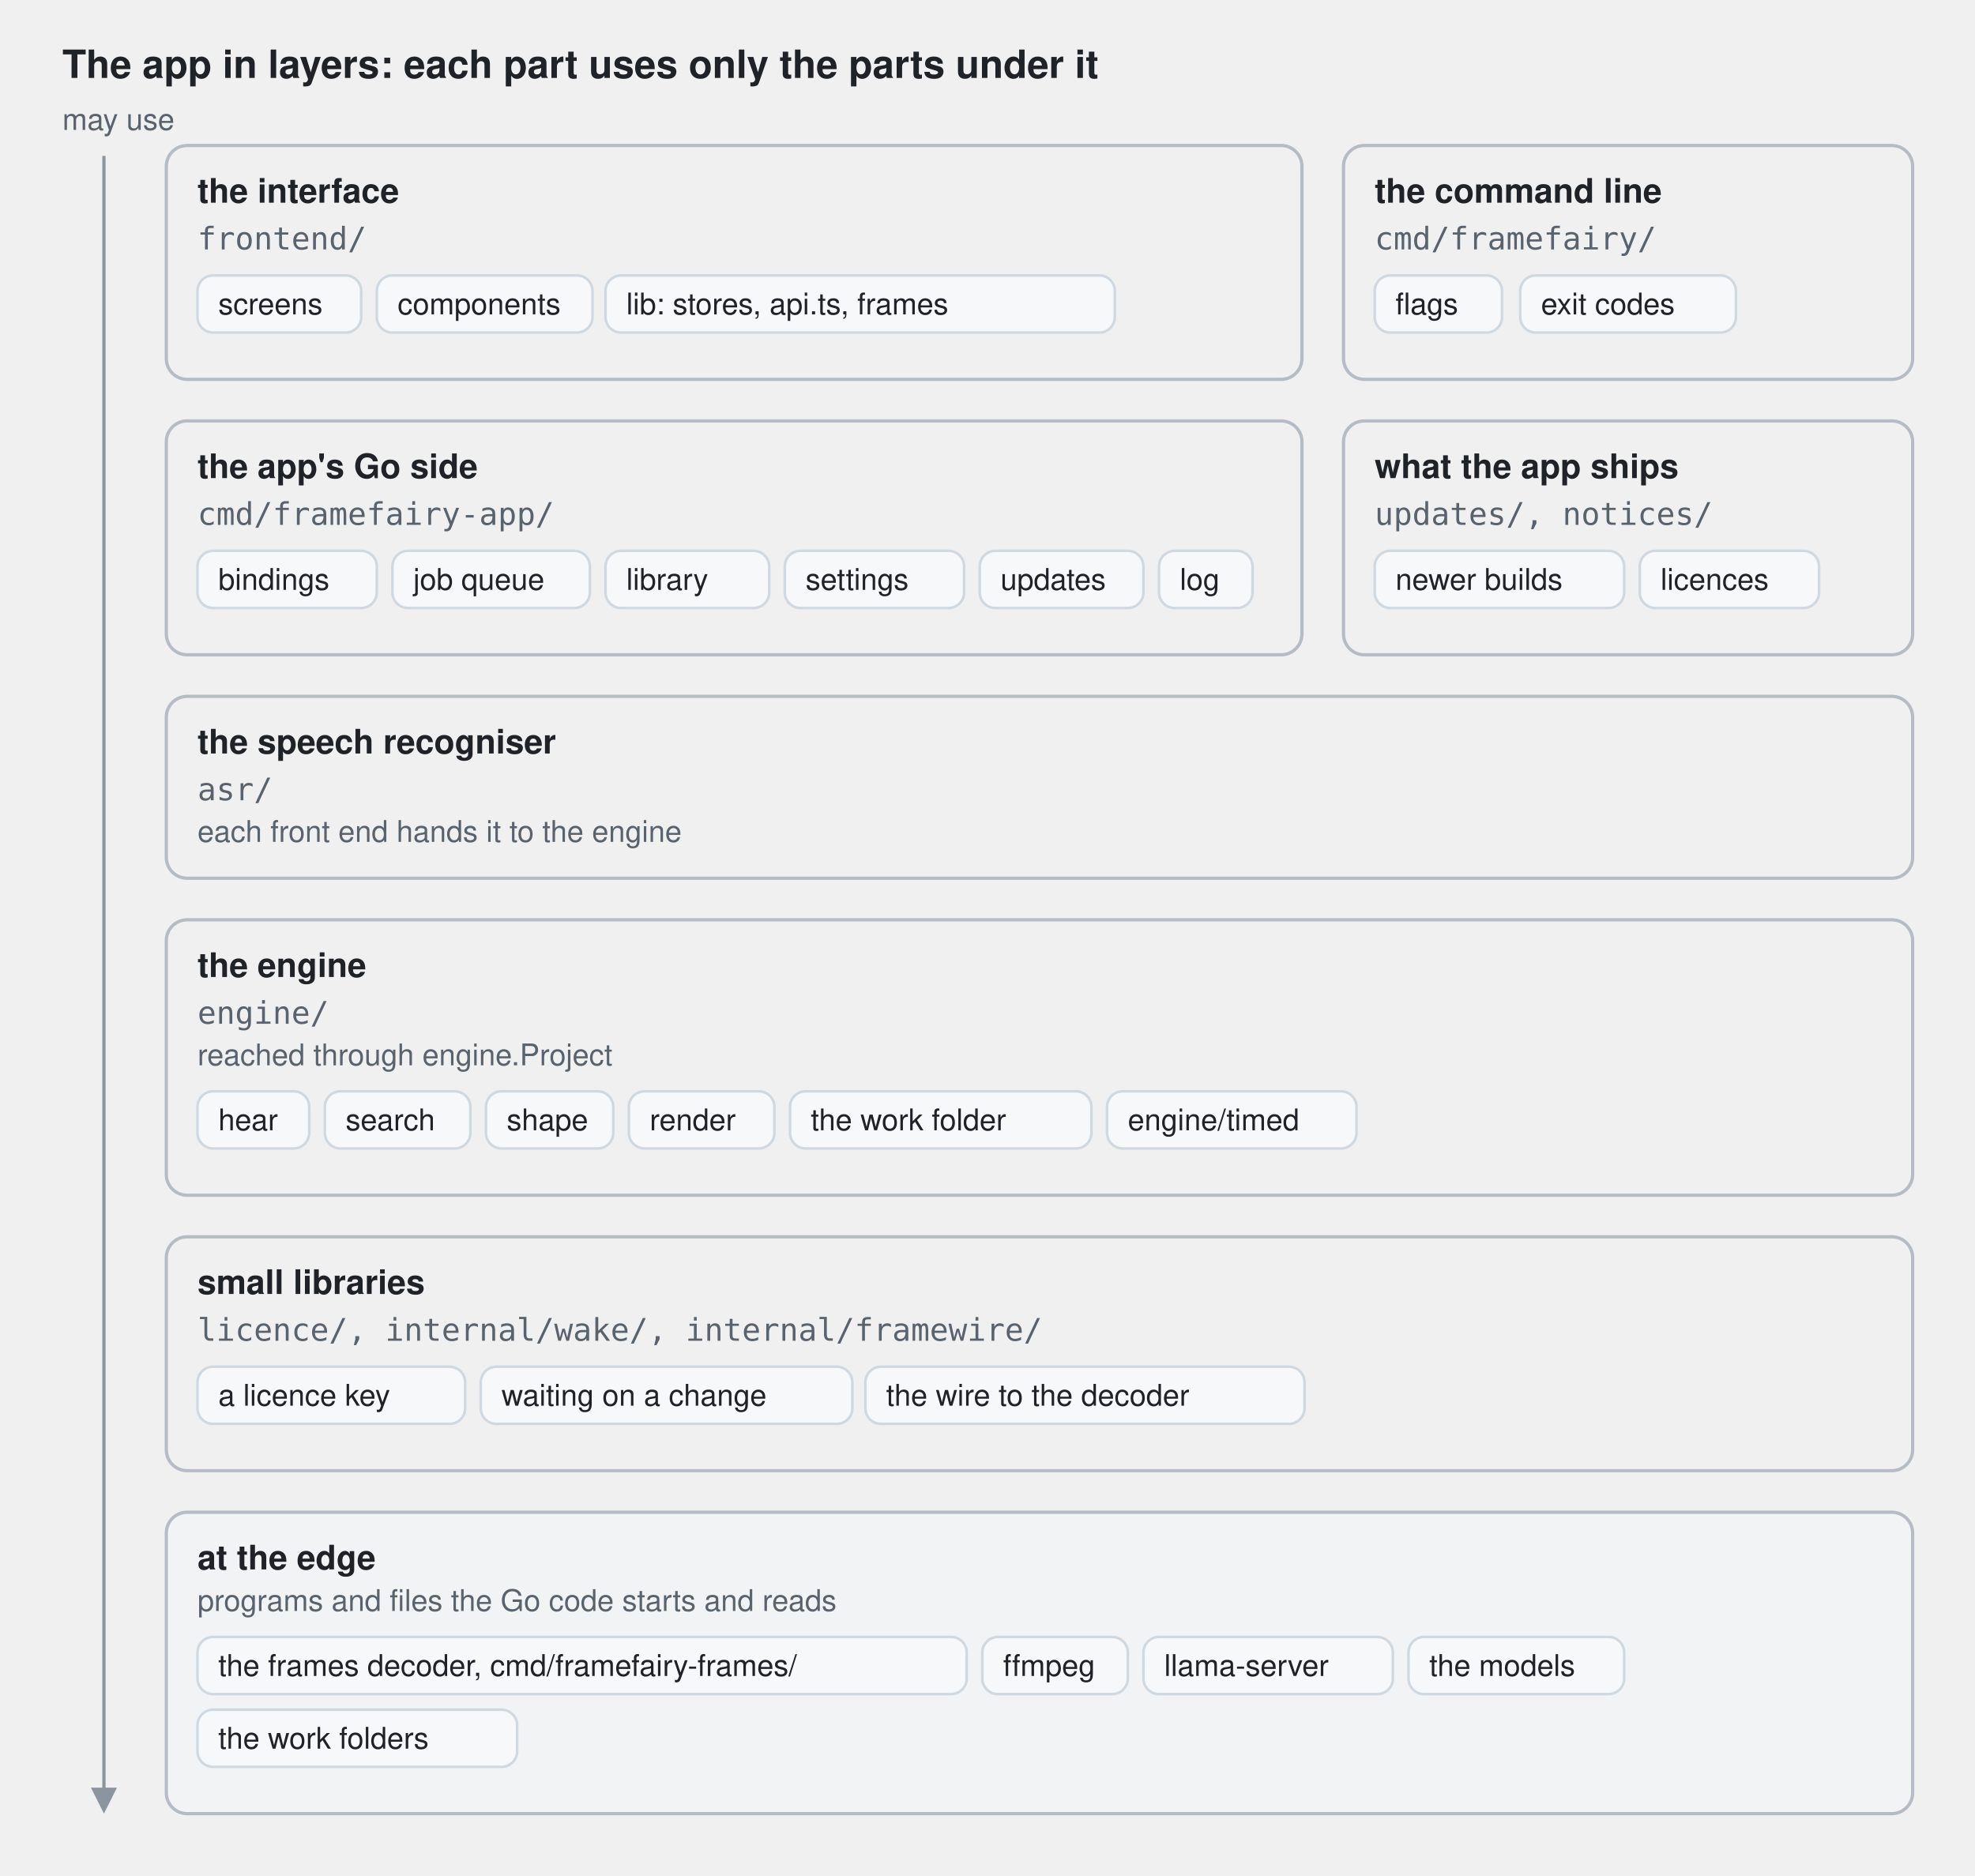
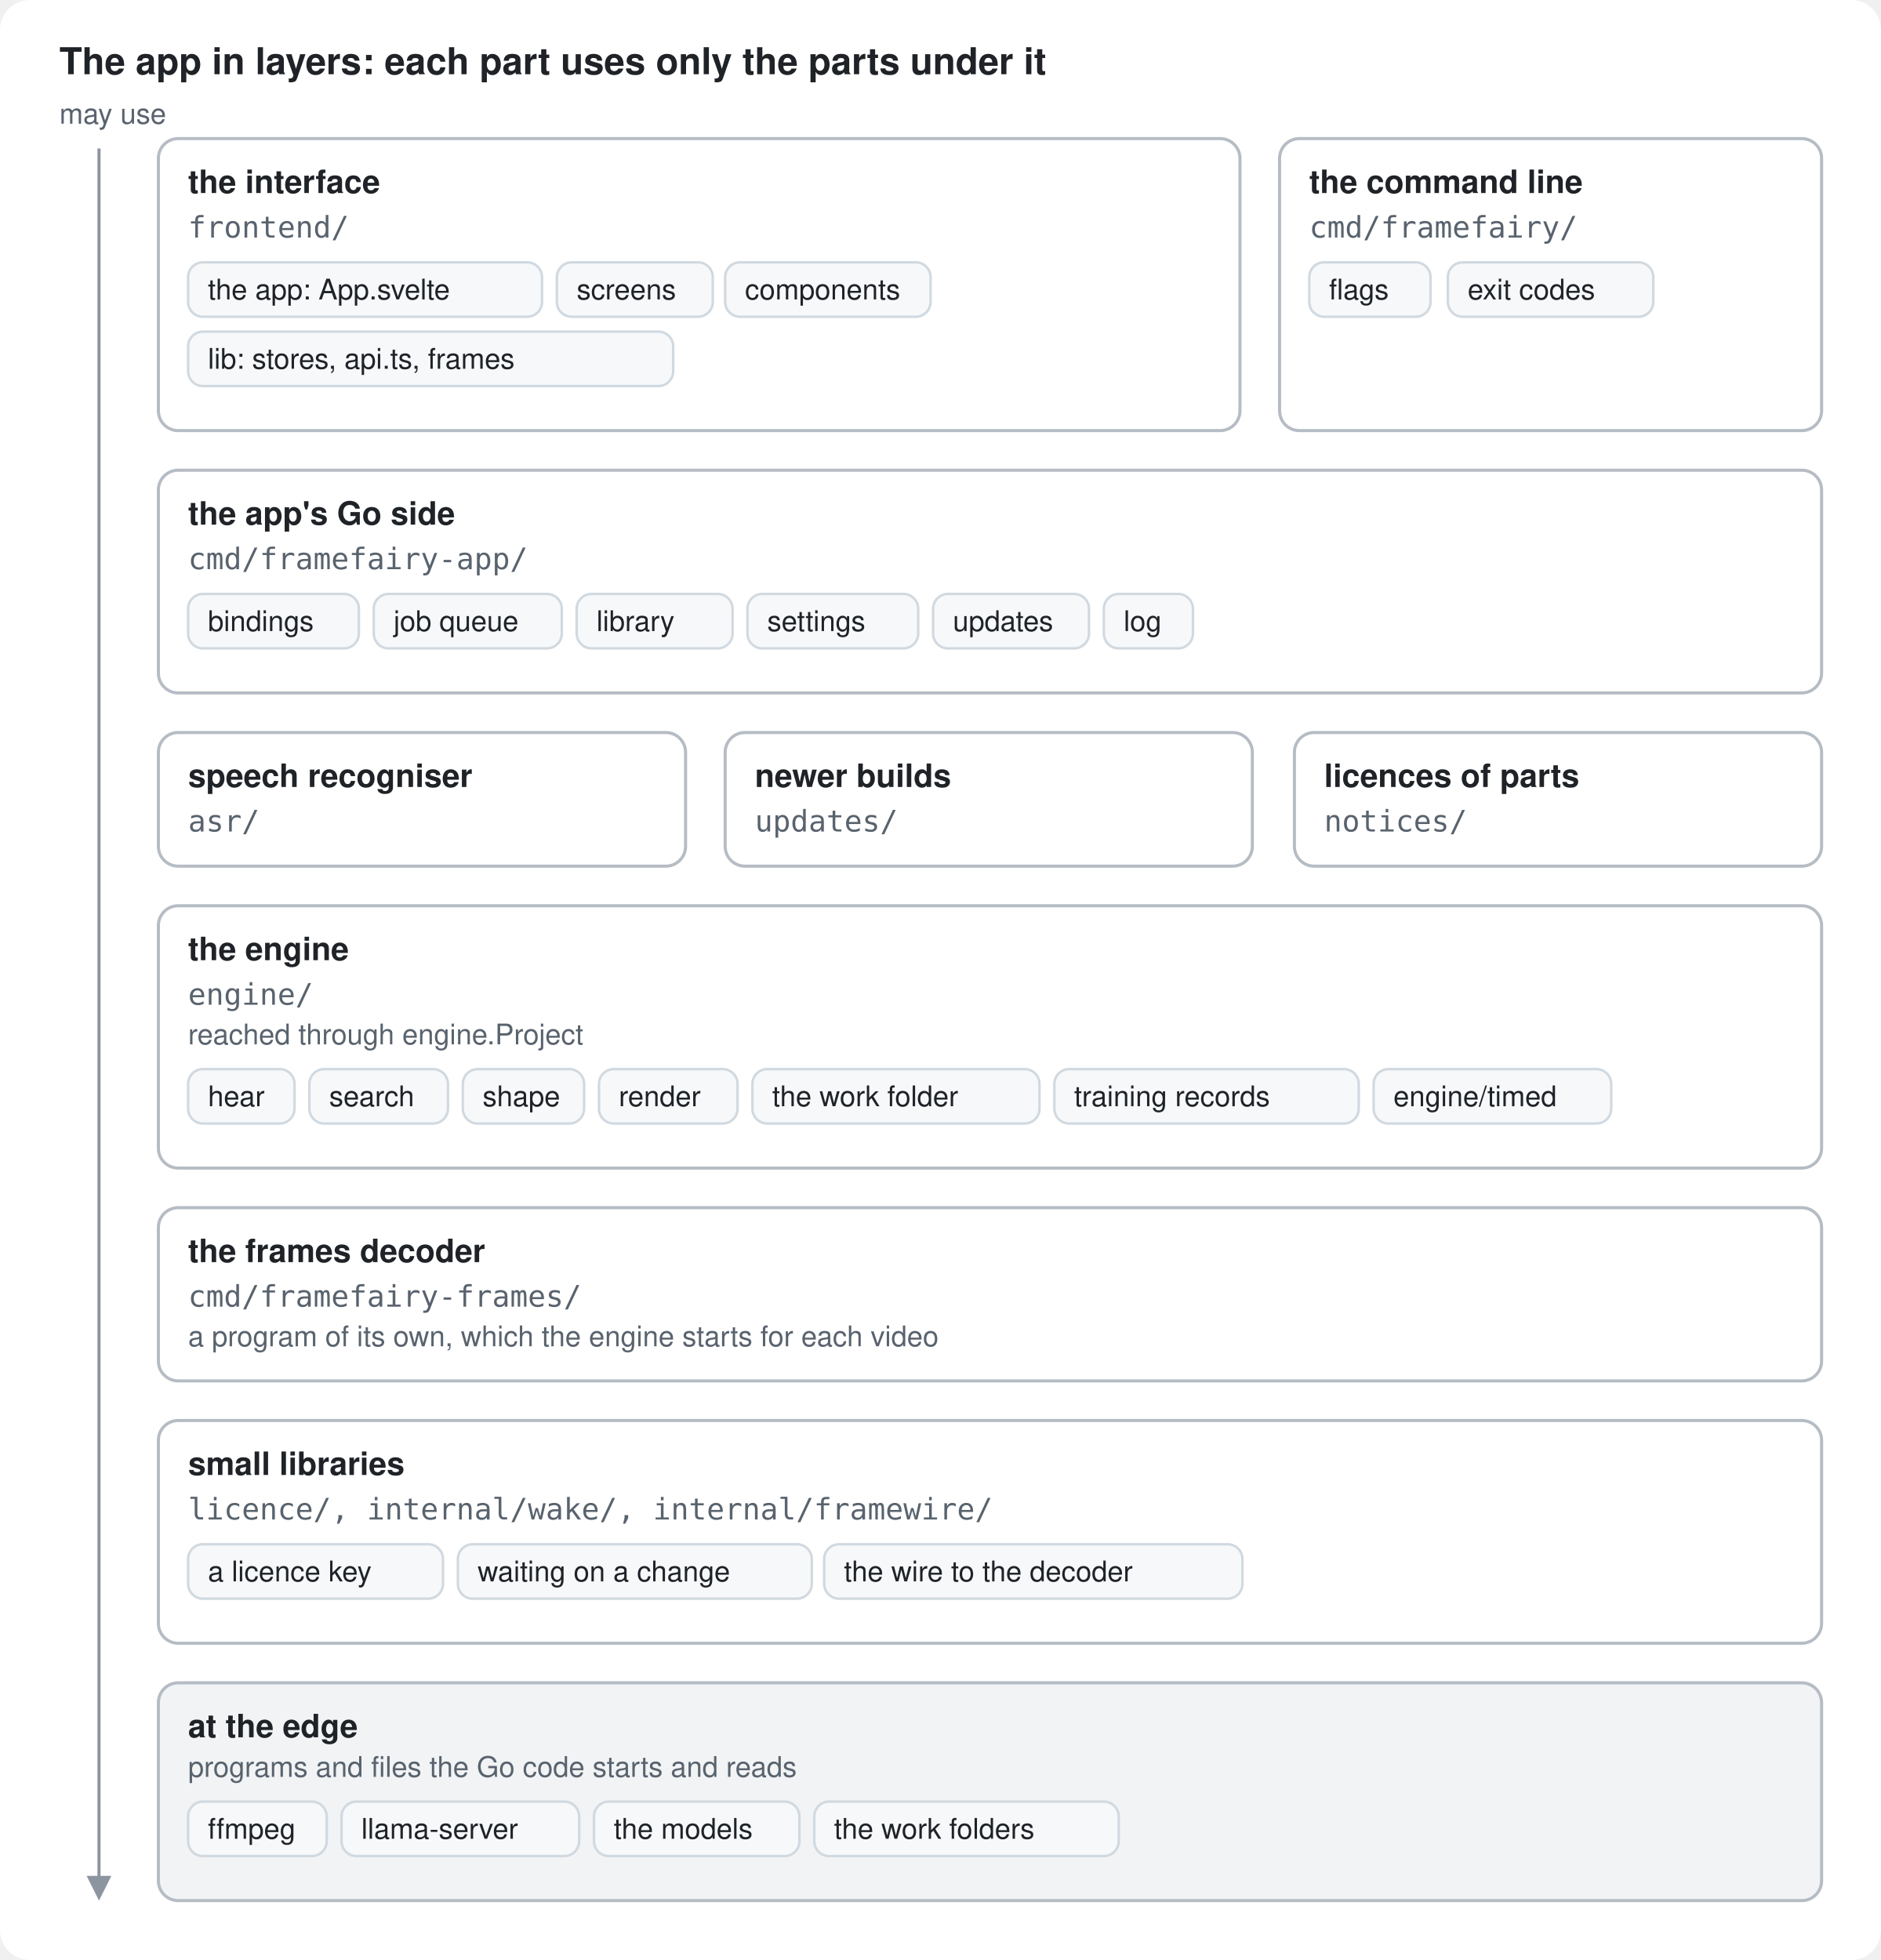
- <svg xmlns="http://www.w3.org/2000/svg" viewBox="0 0 760 722" width="760" height="722" role="img" aria-label="The app in layers: each part uses only the parts under it">
+ <svg xmlns="http://www.w3.org/2000/svg" viewBox="0 0 760 792" width="760" height="792" role="img" aria-label="The app in layers: each part uses only the parts under it">
  <style>
.t{font:600 15px -apple-system,BlinkMacSystemFont,"Segoe UI",Helvetica,Arial,sans-serif;fill:#1f2328}
.n{font:600 13px -apple-system,BlinkMacSystemFont,"Segoe UI",Helvetica,Arial,sans-serif;fill:#1f2328}
.p{font:12px ui-monospace,SFMono-Regular,Menlo,Consolas,monospace;fill:#59636e}
.q{font:11.5px -apple-system,BlinkMacSystemFont,"Segoe UI",Helvetica,Arial,sans-serif;fill:#59636e}
.c{font:11.5px -apple-system,BlinkMacSystemFont,"Segoe UI",Helvetica,Arial,sans-serif;fill:#1f2328}
+ .bg{fill:#ffffff}
.box{fill:none;stroke:#b6bcc4;stroke-width:1.25}
.dash{fill:none;stroke:#b6bcc4;stroke-width:1.25;stroke-dasharray:4 4}
.tint{fill:#f1f3f5;stroke:#b6bcc4;stroke-width:1.25}
.chip{fill:#f6f8fa;stroke:#d1d9e0;stroke-width:1}
.ax{stroke:#8c959f;stroke-width:1.25;fill:none}
.ah{fill:#8c959f}
@media (prefers-color-scheme:dark){
+ .bg{fill:#0d1117}
.t,.n,.c{fill:#f0f6fc}.p,.q{fill:#9198a1}
.box,.dash{stroke:#5d6570}.tint{fill:#1c2128;stroke:#5d6570}
.chip{fill:#212830;stroke:#3d444d}.ax{stroke:#7d8590}.ah{fill:#7d8590}}
</style>
+   <rect class="bg" width="760" height="792" rx="12" />
  <text class="t" x="24" y="30">The app in layers: each part uses only the parts under it</text>
  <text class="q" x="24" y="50">may use</text>
-   <path class="ax" d="M40 60V692" />
-   <path class="ah" d="M35 688L40 698L45 688z" />
-   <rect class="box" x="64" y="56" width="437" height="90" rx="8" />
+   <path class="ax" d="M40 60V762" />
+   <path class="ah" d="M35 758L40 768L45 758z" />
+   <rect class="box" x="64" y="56" width="437" height="118" rx="8" />
  <text class="n" x="76" y="78">the interface</text>
  <text class="p" x="76" y="96">frontend/</text>
-   <rect class="chip" x="76" y="106" width="63" height="22" rx="6" />
-   <text class="c" x="84" y="121">screens</text>
-   <rect class="chip" x="145" y="106" width="83" height="22" rx="6" />
-   <text class="c" x="153" y="121">components</text>
-   <rect class="chip" x="233" y="106" width="196" height="22" rx="6" />
-   <text class="c" x="241" y="121">lib: stores, api.ts, frames</text>
-   <rect class="box" x="517" y="56" width="219" height="90" rx="8" />
+   <rect class="chip" x="76" y="106" width="143" height="22" rx="6" />
+   <text class="c" x="84" y="121">the app: App.svelte</text>
+   <rect class="chip" x="225" y="106" width="63" height="22" rx="6" />
+   <text class="c" x="233" y="121">screens</text>
+   <rect class="chip" x="293" y="106" width="83" height="22" rx="6" />
+   <text class="c" x="301" y="121">components</text>
+   <rect class="chip" x="76" y="134" width="196" height="22" rx="6" />
+   <text class="c" x="84" y="149">lib: stores, api.ts, frames</text>
+   <rect class="box" x="517" y="56" width="219" height="118" rx="8" />
  <text class="n" x="529" y="78">the command line</text>
  <text class="p" x="529" y="96">cmd/framefairy/</text>
  <rect class="chip" x="529" y="106" width="49" height="22" rx="6" />
  <text class="c" x="537" y="121">flags</text>
  <rect class="chip" x="585" y="106" width="83" height="22" rx="6" />
  <text class="c" x="593" y="121">exit codes</text>
-   <rect class="box" x="64" y="162" width="437" height="90" rx="8" />
-   <text class="n" x="76" y="184">the app's Go side</text>
-   <text class="p" x="76" y="202">cmd/framefairy-app/</text>
-   <rect class="chip" x="76" y="212" width="69" height="22" rx="6" />
-   <text class="c" x="84" y="227">bindings</text>
-   <rect class="chip" x="151" y="212" width="76" height="22" rx="6" />
-   <text class="c" x="159" y="227">job queue</text>
-   <rect class="chip" x="233" y="212" width="63" height="22" rx="6" />
-   <text class="c" x="241" y="227">library</text>
-   <rect class="chip" x="302" y="212" width="69" height="22" rx="6" />
-   <text class="c" x="310" y="227">settings</text>
-   <rect class="chip" x="377" y="212" width="63" height="22" rx="6" />
-   <text class="c" x="385" y="227">updates</text>
-   <rect class="chip" x="446" y="212" width="36" height="22" rx="6" />
-   <text class="c" x="454" y="227">log</text>
-   <rect class="box" x="517" y="162" width="219" height="90" rx="8" />
-   <text class="n" x="529" y="184">what the app ships</text>
-   <text class="p" x="529" y="202">updates/, notices/</text>
-   <rect class="chip" x="529" y="212" width="96" height="22" rx="6" />
-   <text class="c" x="537" y="227">newer builds</text>
-   <rect class="chip" x="631" y="212" width="69" height="22" rx="6" />
-   <text class="c" x="639" y="227">licences</text>
-   <rect class="box" x="64" y="268" width="672" height="70" rx="8" />
-   <text class="n" x="76" y="290">the speech recogniser</text>
-   <text class="p" x="76" y="308">asr/</text>
-   <text class="q" x="76" y="324">each front end hands it to the engine</text>
-   <rect class="box" x="64" y="354" width="672" height="106" rx="8" />
-   <text class="n" x="76" y="376">the engine</text>
-   <text class="p" x="76" y="394">engine/</text>
-   <text class="q" x="76" y="410">reached through engine.Project</text>
-   <rect class="chip" x="76" y="420" width="43" height="22" rx="6" />
-   <text class="c" x="84" y="435">hear</text>
-   <rect class="chip" x="125" y="420" width="56" height="22" rx="6" />
-   <text class="c" x="133" y="435">search</text>
-   <rect class="chip" x="187" y="420" width="49" height="22" rx="6" />
-   <text class="c" x="195" y="435">shape</text>
-   <rect class="chip" x="242" y="420" width="56" height="22" rx="6" />
-   <text class="c" x="250" y="435">render</text>
-   <rect class="chip" x="304" y="420" width="116" height="22" rx="6" />
-   <text class="c" x="312" y="435">the work folder</text>
-   <rect class="chip" x="426" y="420" width="96" height="22" rx="6" />
-   <text class="c" x="434" y="435">engine/timed</text>
-   <rect class="box" x="64" y="476" width="672" height="90" rx="8" />
-   <text class="n" x="76" y="498">small libraries</text>
-   <text class="p" x="76" y="516">licence/, internal/wake/, internal/framewire/</text>
-   <rect class="chip" x="76" y="526" width="103" height="22" rx="6" />
-   <text class="c" x="84" y="541">a licence key</text>
-   <rect class="chip" x="185" y="526" width="143" height="22" rx="6" />
-   <text class="c" x="193" y="541">waiting on a change</text>
-   <rect class="chip" x="333" y="526" width="169" height="22" rx="6" />
-   <text class="c" x="341" y="541">the wire to the decoder</text>
-   <rect class="tint" x="64" y="582" width="672" height="116" rx="8" />
-   <text class="n" x="76" y="604">at the edge</text>
-   <text class="q" x="76" y="620">programs and files the Go code starts and reads</text>
-   <rect class="chip" x="76" y="630" width="296" height="22" rx="6" />
-   <text class="c" x="84" y="645">the frames decoder, cmd/framefairy-frames/</text>
-   <rect class="chip" x="378" y="630" width="56" height="22" rx="6" />
-   <text class="c" x="386" y="645">ffmpeg</text>
-   <rect class="chip" x="440" y="630" width="96" height="22" rx="6" />
-   <text class="c" x="448" y="645">llama-server</text>
-   <rect class="chip" x="542" y="630" width="83" height="22" rx="6" />
-   <text class="c" x="550" y="645">the models</text>
-   <rect class="chip" x="76" y="658" width="123" height="22" rx="6" />
-   <text class="c" x="84" y="673">the work folders</text>
+   <rect class="box" x="64" y="190" width="672" height="90" rx="8" />
+   <text class="n" x="76" y="212">the app's Go side</text>
+   <text class="p" x="76" y="230">cmd/framefairy-app/</text>
+   <rect class="chip" x="76" y="240" width="69" height="22" rx="6" />
+   <text class="c" x="84" y="255">bindings</text>
+   <rect class="chip" x="151" y="240" width="76" height="22" rx="6" />
+   <text class="c" x="159" y="255">job queue</text>
+   <rect class="chip" x="233" y="240" width="63" height="22" rx="6" />
+   <text class="c" x="241" y="255">library</text>
+   <rect class="chip" x="302" y="240" width="69" height="22" rx="6" />
+   <text class="c" x="310" y="255">settings</text>
+   <rect class="chip" x="377" y="240" width="63" height="22" rx="6" />
+   <text class="c" x="385" y="255">updates</text>
+   <rect class="chip" x="446" y="240" width="36" height="22" rx="6" />
+   <text class="c" x="454" y="255">log</text>
+   <rect class="box" x="64" y="296" width="213" height="54" rx="8" />
+   <text class="n" x="76" y="318">speech recogniser</text>
+   <text class="p" x="76" y="336">asr/</text>
+   <rect class="box" x="293" y="296" width="213" height="54" rx="8" />
+   <text class="n" x="305" y="318">newer builds</text>
+   <text class="p" x="305" y="336">updates/</text>
+   <rect class="box" x="523" y="296" width="213" height="54" rx="8" />
+   <text class="n" x="535" y="318">licences of parts</text>
+   <text class="p" x="535" y="336">notices/</text>
+   <rect class="box" x="64" y="366" width="672" height="106" rx="8" />
+   <text class="n" x="76" y="388">the engine</text>
+   <text class="p" x="76" y="406">engine/</text>
+   <text class="q" x="76" y="422">reached through engine.Project</text>
+   <rect class="chip" x="76" y="432" width="43" height="22" rx="6" />
+   <text class="c" x="84" y="447">hear</text>
+   <rect class="chip" x="125" y="432" width="56" height="22" rx="6" />
+   <text class="c" x="133" y="447">search</text>
+   <rect class="chip" x="187" y="432" width="49" height="22" rx="6" />
+   <text class="c" x="195" y="447">shape</text>
+   <rect class="chip" x="242" y="432" width="56" height="22" rx="6" />
+   <text class="c" x="250" y="447">render</text>
+   <rect class="chip" x="304" y="432" width="116" height="22" rx="6" />
+   <text class="c" x="312" y="447">the work folder</text>
+   <rect class="chip" x="426" y="432" width="123" height="22" rx="6" />
+   <text class="c" x="434" y="447">training records</text>
+   <rect class="chip" x="555" y="432" width="96" height="22" rx="6" />
+   <text class="c" x="563" y="447">engine/timed</text>
+   <rect class="box" x="64" y="488" width="672" height="70" rx="8" />
+   <text class="n" x="76" y="510">the frames decoder</text>
+   <text class="p" x="76" y="528">cmd/framefairy-frames/</text>
+   <text class="q" x="76" y="544">a program of its own, which the engine starts for each video</text>
+   <rect class="box" x="64" y="574" width="672" height="90" rx="8" />
+   <text class="n" x="76" y="596">small libraries</text>
+   <text class="p" x="76" y="614">licence/, internal/wake/, internal/framewire/</text>
+   <rect class="chip" x="76" y="624" width="103" height="22" rx="6" />
+   <text class="c" x="84" y="639">a licence key</text>
+   <rect class="chip" x="185" y="624" width="143" height="22" rx="6" />
+   <text class="c" x="193" y="639">waiting on a change</text>
+   <rect class="chip" x="333" y="624" width="169" height="22" rx="6" />
+   <text class="c" x="341" y="639">the wire to the decoder</text>
+   <rect class="tint" x="64" y="680" width="672" height="88" rx="8" />
+   <text class="n" x="76" y="702">at the edge</text>
+   <text class="q" x="76" y="718">programs and files the Go code starts and reads</text>
+   <rect class="chip" x="76" y="728" width="56" height="22" rx="6" />
+   <text class="c" x="84" y="743">ffmpeg</text>
+   <rect class="chip" x="138" y="728" width="96" height="22" rx="6" />
+   <text class="c" x="146" y="743">llama-server</text>
+   <rect class="chip" x="240" y="728" width="83" height="22" rx="6" />
+   <text class="c" x="248" y="743">the models</text>
+   <rect class="chip" x="329" y="728" width="123" height="22" rx="6" />
+   <text class="c" x="337" y="743">the work folders</text>
</svg>
